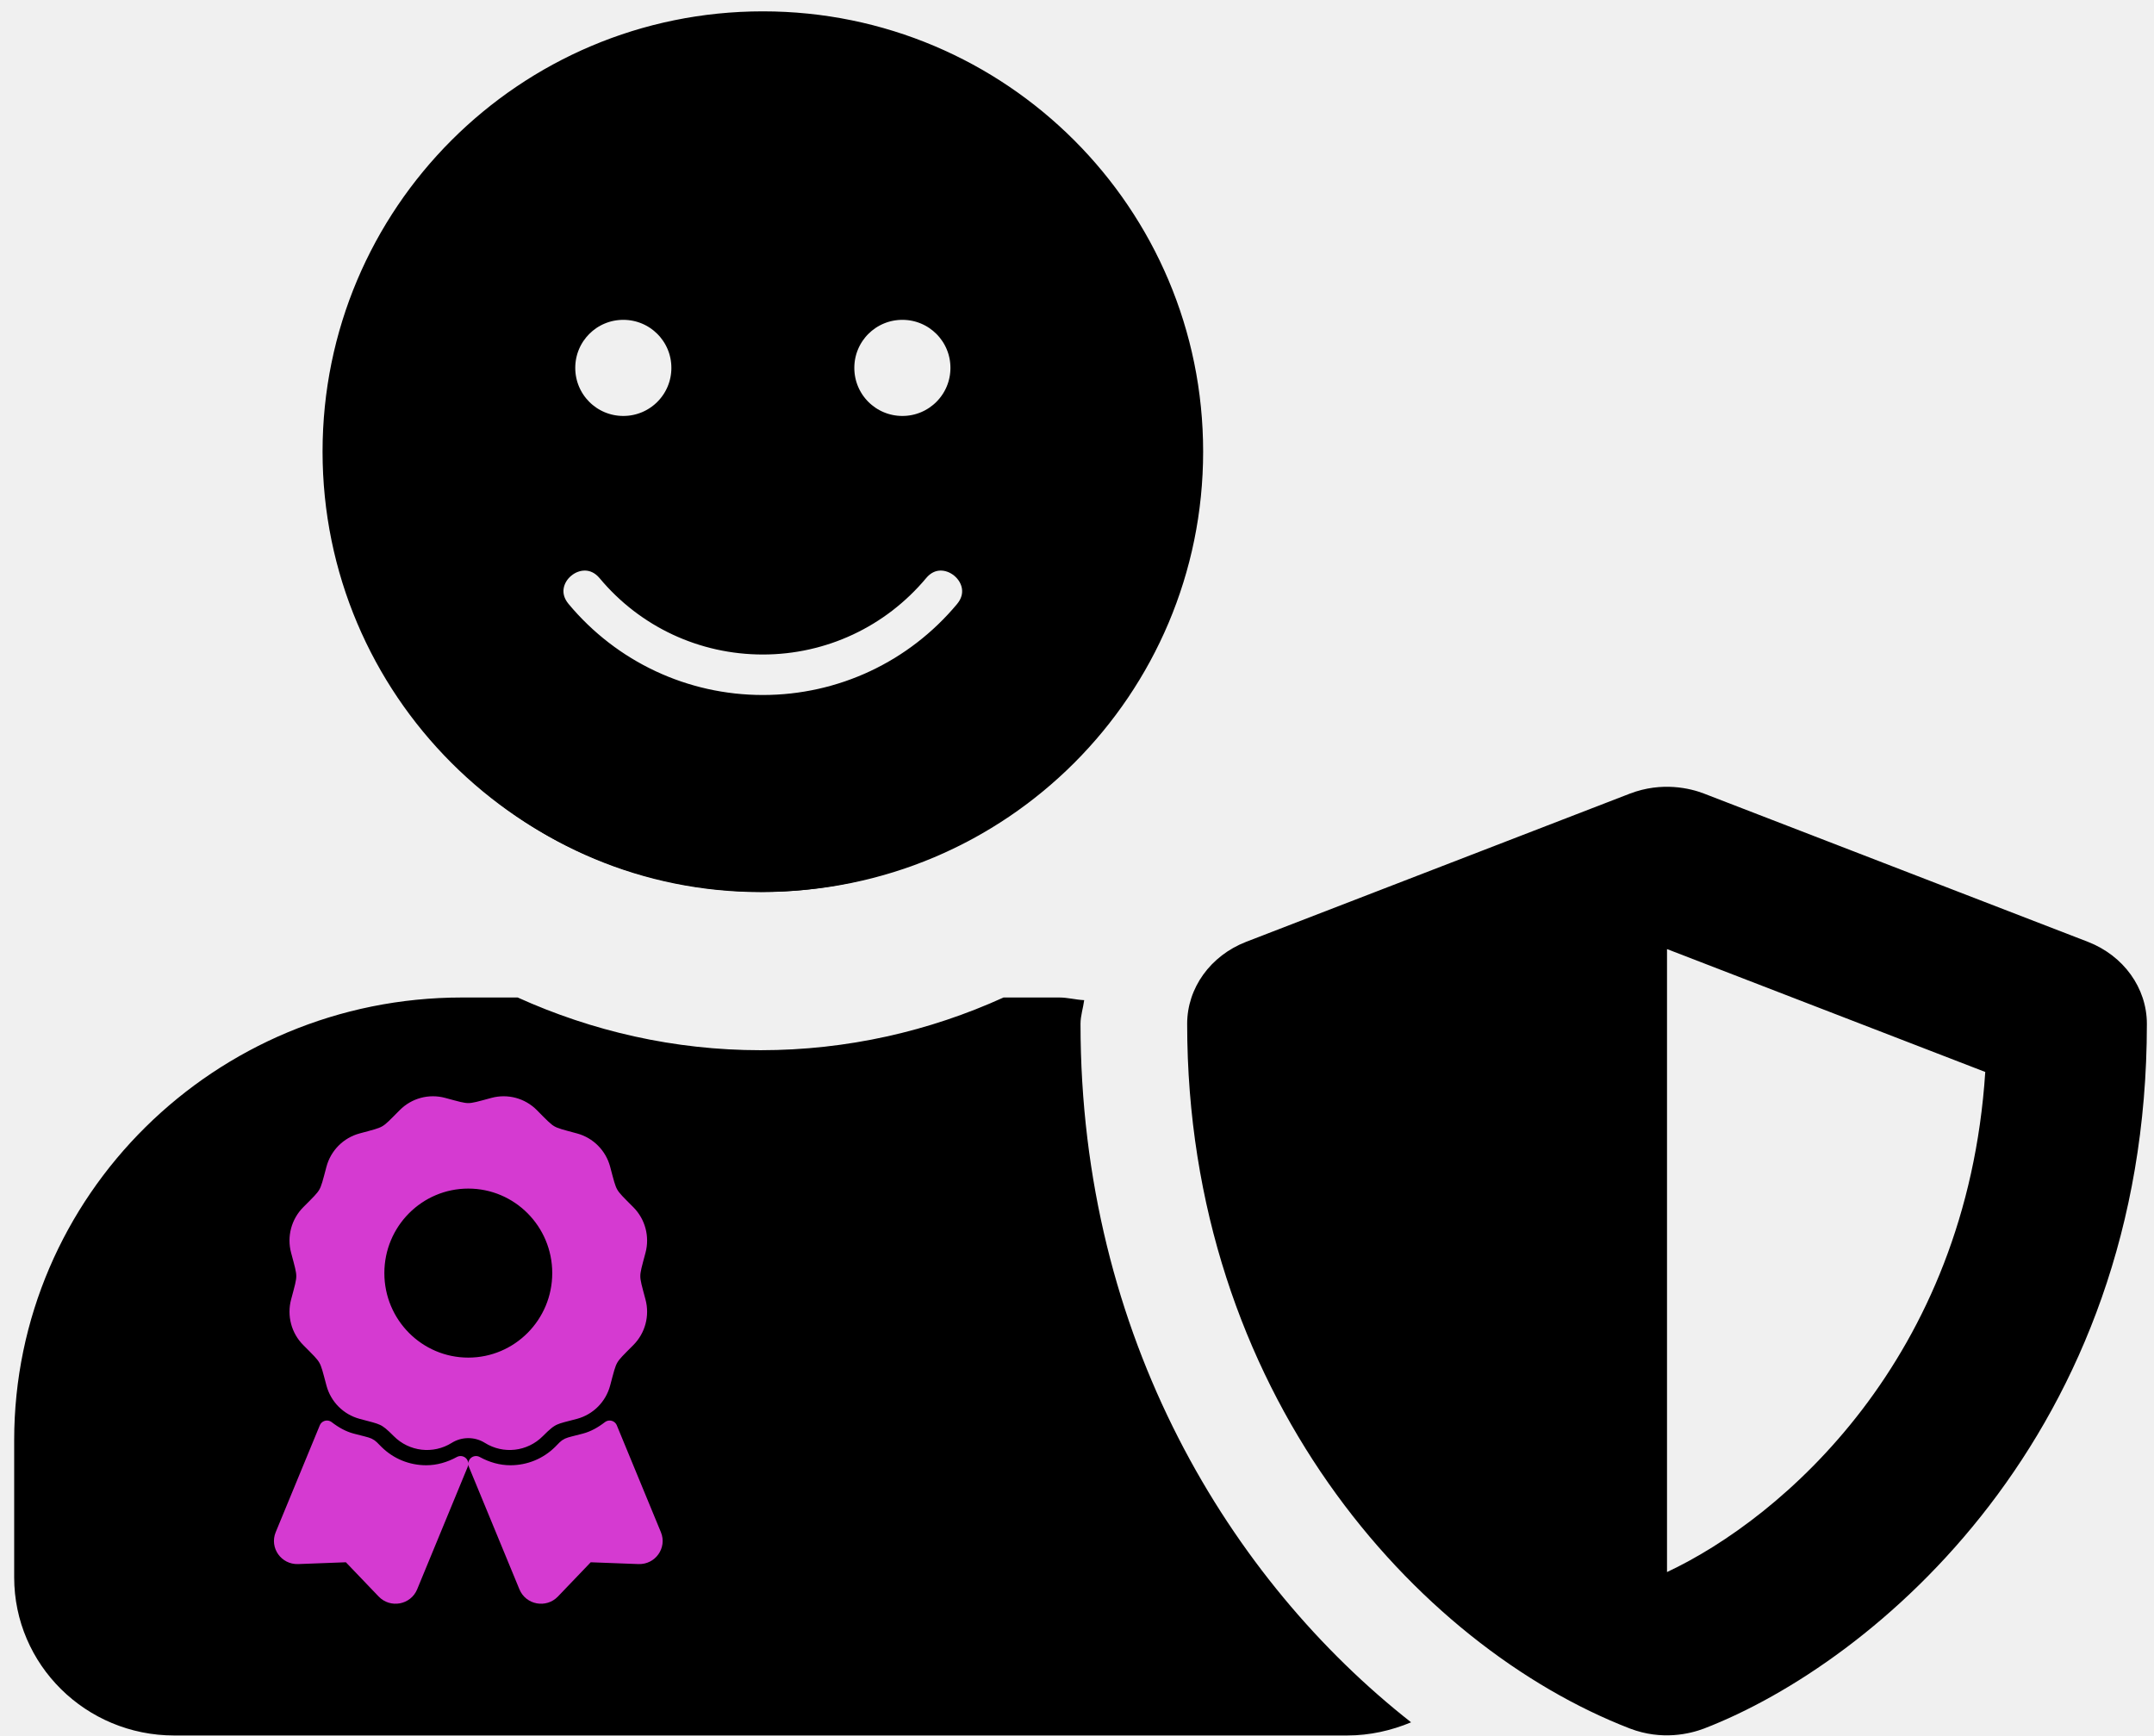
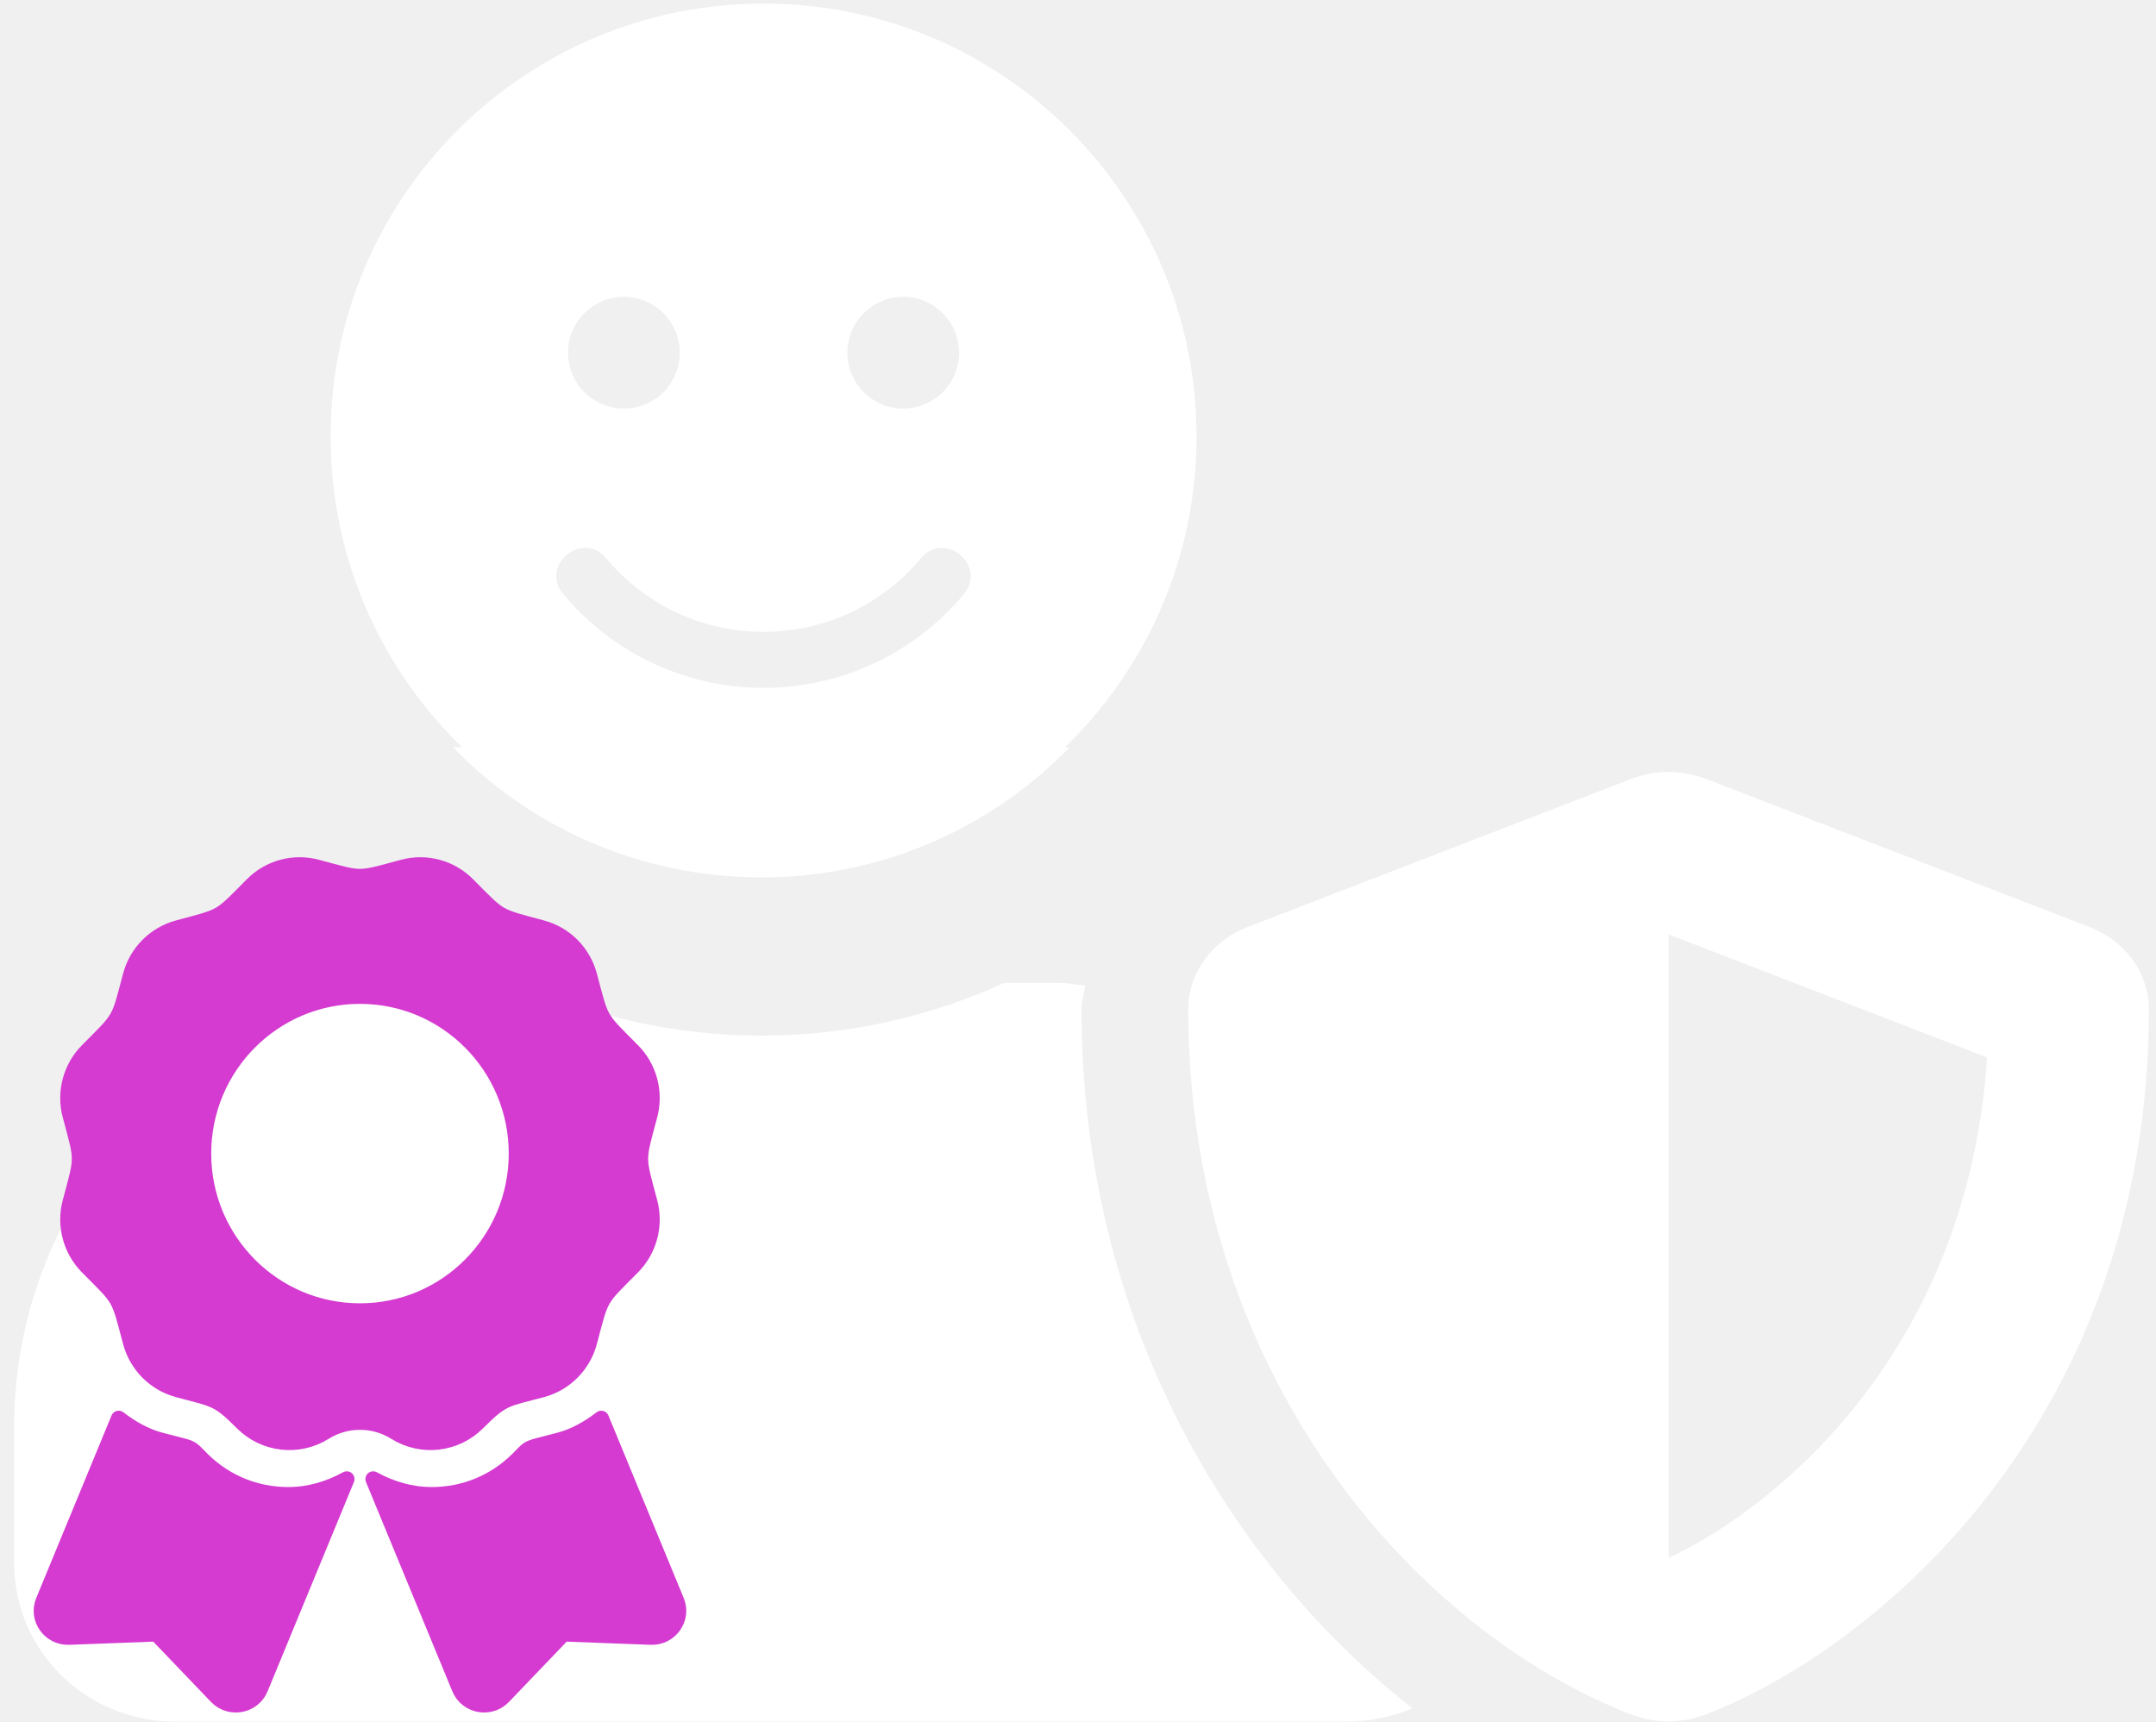
- <svg xmlns="http://www.w3.org/2000/svg" width="100%" height="100%" viewBox="0 0 139 112" version="1.1" xml:space="preserve" style="fill-rule:evenodd;clip-rule:evenodd;stroke-linejoin:round;stroke-miterlimit:1.414;">
+ <svg xmlns="http://www.w3.org/2000/svg" width="100%" height="100%" viewBox="0 0 139 111" version="1.1" xml:space="preserve" style="fill-rule:evenodd;clip-rule:evenodd;stroke-linejoin:round;stroke-miterlimit:1.414;">
  <g id="reward">
    <clipPath id="_clip1">
-       <rect x="0.915" y="49.184" width="137.625" height="62.816" />
+       <rect x="0.915" y="48.184" width="137.625" height="62.816" />
    </clipPath>
    <g clip-path="url(#_clip1)">
-       <path d="M134.734,60.781l-24.773,-9.567c-0.881,-0.341 -2.709,-0.787 -4.774,0l-24.772,9.567c-2.301,0.893 -3.806,2.977 -3.806,5.294c0,23.728 14.773,40.142 28.578,45.479c2.065,0.786 3.871,0.34 4.774,0c11.032,-4.253 28.579,-19.008 28.579,-45.479c0,-2.317 -1.505,-4.401 -3.806,-5.294Zm-27.16,40.673l0,-40.205l20.537,7.931c-1.205,18.518 -13.096,28.787 -20.537,32.274Zm-58.49,-43.883c15.203,0 27.525,-12.183 27.525,-27.215c0,-15.032 -12.322,-27.214 -27.525,-27.214c-15.204,0 -27.526,12.182 -27.526,27.214c0,15.032 12.322,27.215 27.526,27.215Zm20.643,8.504c0,-0.531 0.172,-1.02 0.237,-1.53c-0.538,-0.022 -1.054,-0.171 -1.613,-0.171l-3.591,0c-4.774,2.169 -10.085,3.402 -15.676,3.402c-5.591,0 -10.881,-1.233 -15.677,-3.402l-3.591,0c-15.956,0 -28.901,12.8 -28.901,28.576l0,8.845c0,5.634 4.623,10.205 10.322,10.205l75.694,0c1.462,0 2.86,-0.319 4.128,-0.85c-11.612,-9.122 -21.332,-24.813 -21.332,-45.075Z" style="fill-rule:nonzero;" />
+       <path d="M134.734,59.781l-24.773,-9.567c-0.881,-0.341 -2.709,-0.787 -4.774,0l-24.772,9.567c-2.301,0.893 -3.806,2.977 -3.806,5.294c0,23.728 14.773,40.142 28.578,45.479c2.065,0.786 3.871,0.34 4.774,0c11.032,-4.253 28.579,-19.008 28.579,-45.479c0,-2.317 -1.505,-4.401 -3.806,-5.294Zm-27.16,40.673l0,-40.205l20.537,7.931c-1.205,18.518 -13.096,28.787 -20.537,32.274Zm-58.49,-43.883c15.203,0 27.525,-12.183 27.525,-27.215c0,-15.032 -12.322,-27.214 -27.525,-27.214c-15.204,0 -27.526,12.182 -27.526,27.214c0,15.032 12.322,27.215 27.526,27.215Zm20.643,8.504c0,-0.531 0.172,-1.02 0.237,-1.53c-0.538,-0.022 -1.054,-0.171 -1.613,-0.171l-3.591,0c-4.774,2.169 -10.085,3.402 -15.676,3.402c-5.591,0 -10.881,-1.233 -15.677,-3.402l-3.591,0c-15.956,0 -28.901,12.8 -28.901,28.576l0,8.845c0,5.634 4.623,10.205 10.322,10.205l75.694,0c1.462,0 2.86,-0.319 4.128,-0.85c-11.612,-9.122 -21.332,-24.813 -21.332,-45.075Z" style="fill:#fff;fill-rule:nonzero;" />
    </g>
-     <path d="M24.269,93.736c-0.545,-0.539 -0.261,-0.387 -1.575,-0.735c-0.597,-0.158 -1.121,-0.462 -1.595,-0.826l-2.846,6.898c-0.275,0.668 0.239,1.393 0.968,1.366l3.304,-0.125l2.273,2.374c0.502,0.524 1.383,0.36 1.658,-0.307l3.265,-7.914c-0.68,0.374 -1.435,0.594 -2.215,0.594c-1.223,0 -2.372,-0.471 -3.237,-1.325Zm17.918,5.337l-2.846,-6.898c-0.474,0.364 -0.998,0.668 -1.595,0.826c-1.321,0.349 -1.032,0.197 -1.575,0.735c-0.865,0.854 -2.015,1.325 -3.238,1.325c-0.78,0 -1.535,-0.22 -2.215,-0.594l3.265,7.914c0.275,0.667 1.156,0.831 1.658,0.307l2.273,-2.374l3.305,0.125c0.729,0.027 1.243,-0.699 0.968,-1.366Zm-7.514,-6.741c0.958,-0.964 1.068,-0.881 2.433,-1.249c0.871,-0.235 1.552,-0.92 1.785,-1.797c0.469,-1.761 0.348,-1.548 1.628,-2.837c0.638,-0.642 0.887,-1.577 0.653,-2.454c-0.468,-1.76 -0.469,-1.515 0,-3.276c0.234,-0.877 -0.015,-1.813 -0.653,-2.455c-1.28,-1.288 -1.159,-1.076 -1.628,-2.837c-0.233,-0.877 -0.914,-1.562 -1.785,-1.797c-1.749,-0.472 -1.538,-0.348 -2.82,-1.638c-0.637,-0.641 -1.567,-0.892 -2.439,-0.657c-1.748,0.471 -1.504,0.471 -3.255,0c-0.871,-0.235 -1.801,0.015 -2.439,0.657c-1.28,1.289 -1.069,1.166 -2.818,1.638c-0.872,0.235 -1.553,0.92 -1.786,1.797c-0.469,1.761 -0.348,1.549 -1.628,2.837c-0.638,0.642 -0.887,1.578 -0.653,2.455c0.468,1.758 0.469,1.513 0,3.275c-0.233,0.877 0.015,1.813 0.653,2.455c1.28,1.289 1.159,1.076 1.628,2.837c0.233,0.877 0.914,1.562 1.786,1.797c1.403,0.379 1.508,0.319 2.432,1.249c0.83,0.836 2.122,0.985 3.119,0.361c0.813,-0.51 1.855,-0.51 2.668,0c0.996,0.624 2.289,0.475 3.119,-0.361Zm-10.37,-10.172c0,-3.289 2.649,-5.954 5.917,-5.954c3.267,0 5.917,2.665 5.917,5.954c0,3.288 -2.65,5.954 -5.917,5.954c-3.268,0 -5.917,-2.666 -5.917,-5.954Z" style="fill:#d53ad1;fill-rule:nonzero;stroke:#d53ad1;stroke-width:1px;" />
-     <path d="M49.228,1.232c-15.42,0 -27.913,12.493 -27.913,27.913c0,15.419 12.493,27.912 27.913,27.912c15.419,0 27.912,-12.493 27.912,-27.912c0,-15.42 -12.493,-27.913 -27.912,-27.913Zm9.004,18.909c1.992,0 3.601,1.609 3.601,3.601c0,1.992 -1.609,3.602 -3.601,3.602c-1.993,0 -3.602,-1.61 -3.602,-3.602c0,-1.992 1.609,-3.601 3.602,-3.601Zm-18.009,0c1.993,0 3.602,1.609 3.602,3.601c0,1.992 -1.609,3.602 -3.602,3.602c-1.992,0 -3.601,-1.61 -3.601,-3.602c0,-1.992 1.609,-3.601 3.601,-3.601Zm21.925,19.156c-3.207,3.849 -7.912,6.055 -12.92,6.055c-5.009,0 -9.714,-2.206 -12.921,-6.055c-1.531,-1.835 1.238,-4.131 2.768,-2.307c2.522,3.027 6.213,4.749 10.153,4.749c3.939,0 7.63,-1.733 10.152,-4.749c1.508,-1.824 4.288,0.472 2.768,2.307Z" style="fill-rule:nonzero;stroke:#000;stroke-width:1px;" />
+     <path d="M13.059,94.124c-0.929,-0.919 -0.445,-0.66 -2.687,-1.254c-1.017,-0.269 -1.911,-0.787 -2.72,-1.408l-4.852,11.764c-0.47,1.139 0.407,2.376 1.65,2.33l5.636,-0.213l3.876,4.049c0.856,0.892 2.358,0.614 2.827,-0.525l5.567,-13.497c-1.159,0.639 -2.446,1.014 -3.776,1.014c-2.086,0 -4.046,-0.803 -5.521,-2.26Zm30.557,9.102l-4.853,-11.764c-0.808,0.622 -1.703,1.139 -2.72,1.408c-2.253,0.597 -1.759,0.337 -2.687,1.254c-1.475,1.457 -3.435,2.26 -5.521,2.26c-1.331,0 -2.617,-0.376 -3.777,-1.014l5.568,13.497c0.469,1.139 1.972,1.417 2.827,0.525l3.877,-4.049l5.636,0.213c1.243,0.046 2.12,-1.192 1.65,-2.33Zm-12.814,-11.496c1.635,-1.644 1.822,-1.502 4.149,-2.13c1.486,-0.4 2.648,-1.569 3.045,-3.064c0.8,-3.004 0.593,-2.641 2.776,-4.839c1.088,-1.094 1.513,-2.69 1.115,-4.185c-0.799,-3.002 -0.8,-2.583 0,-5.588c0.398,-1.495 -0.027,-3.091 -1.115,-4.185c-2.183,-2.198 -1.976,-1.836 -2.776,-4.839c-0.397,-1.495 -1.559,-2.664 -3.045,-3.064c-2.982,-0.805 -2.622,-0.595 -4.808,-2.793c-1.088,-1.095 -2.674,-1.523 -4.159,-1.122c-2.982,0.803 -2.565,0.804 -5.552,0c-1.485,-0.401 -3.072,0.026 -4.16,1.122c-2.183,2.197 -1.823,1.988 -4.806,2.793c-1.486,0.4 -2.648,1.569 -3.046,3.064c-0.799,3.003 -0.592,2.641 -2.775,4.839c-1.088,1.094 -1.514,2.69 -1.115,4.185c0.799,3 0.8,2.581 0,5.586c-0.398,1.496 0.027,3.092 1.115,4.187c2.183,2.198 1.975,1.835 2.775,4.839c0.398,1.495 1.56,2.664 3.046,3.064c2.393,0.646 2.572,0.544 4.148,2.13c1.415,1.425 3.619,1.68 5.32,0.616c1.386,-0.87 3.163,-0.87 4.549,0c1.7,1.064 3.904,0.809 5.319,-0.616Zm-17.685,-17.348c0,-5.608 4.518,-10.154 10.091,-10.154c5.573,0 10.091,4.546 10.091,10.154c0,5.608 -4.518,10.155 -10.091,10.155c-5.573,0 -10.091,-4.547 -10.091,-10.155Z" style="fill:#d53ad1;fill-rule:nonzero;stroke:#d53ad1;stroke-width:1px;" />
+     <path d="M49.228,0.232c-15.42,0 -27.913,12.493 -27.913,27.913c0,15.419 12.493,27.912 27.913,27.912c15.419,0 27.912,-12.493 27.912,-27.912c0,-15.42 -12.493,-27.913 -27.912,-27.913Zm9.004,18.909c1.992,0 3.601,1.609 3.601,3.601c0,1.992 -1.609,3.602 -3.601,3.602c-1.993,0 -3.602,-1.61 -3.602,-3.602c0,-1.992 1.609,-3.601 3.602,-3.601Zm-18.009,0c1.993,0 3.602,1.609 3.602,3.601c0,1.992 -1.609,3.602 -3.602,3.602c-1.992,0 -3.601,-1.61 -3.601,-3.602c0,-1.992 1.609,-3.601 3.601,-3.601Zm21.925,19.156c-3.207,3.849 -7.912,6.055 -12.92,6.055c-5.009,0 -9.714,-2.206 -12.921,-6.055c-1.531,-1.835 1.238,-4.131 2.768,-2.307c2.522,3.027 6.213,4.749 10.153,4.749c3.939,0 7.63,-1.733 10.152,-4.749c1.508,-1.824 4.288,0.472 2.768,2.307Z" style="fill:#fff;fill-rule:nonzero;" />
  </g>
</svg>
